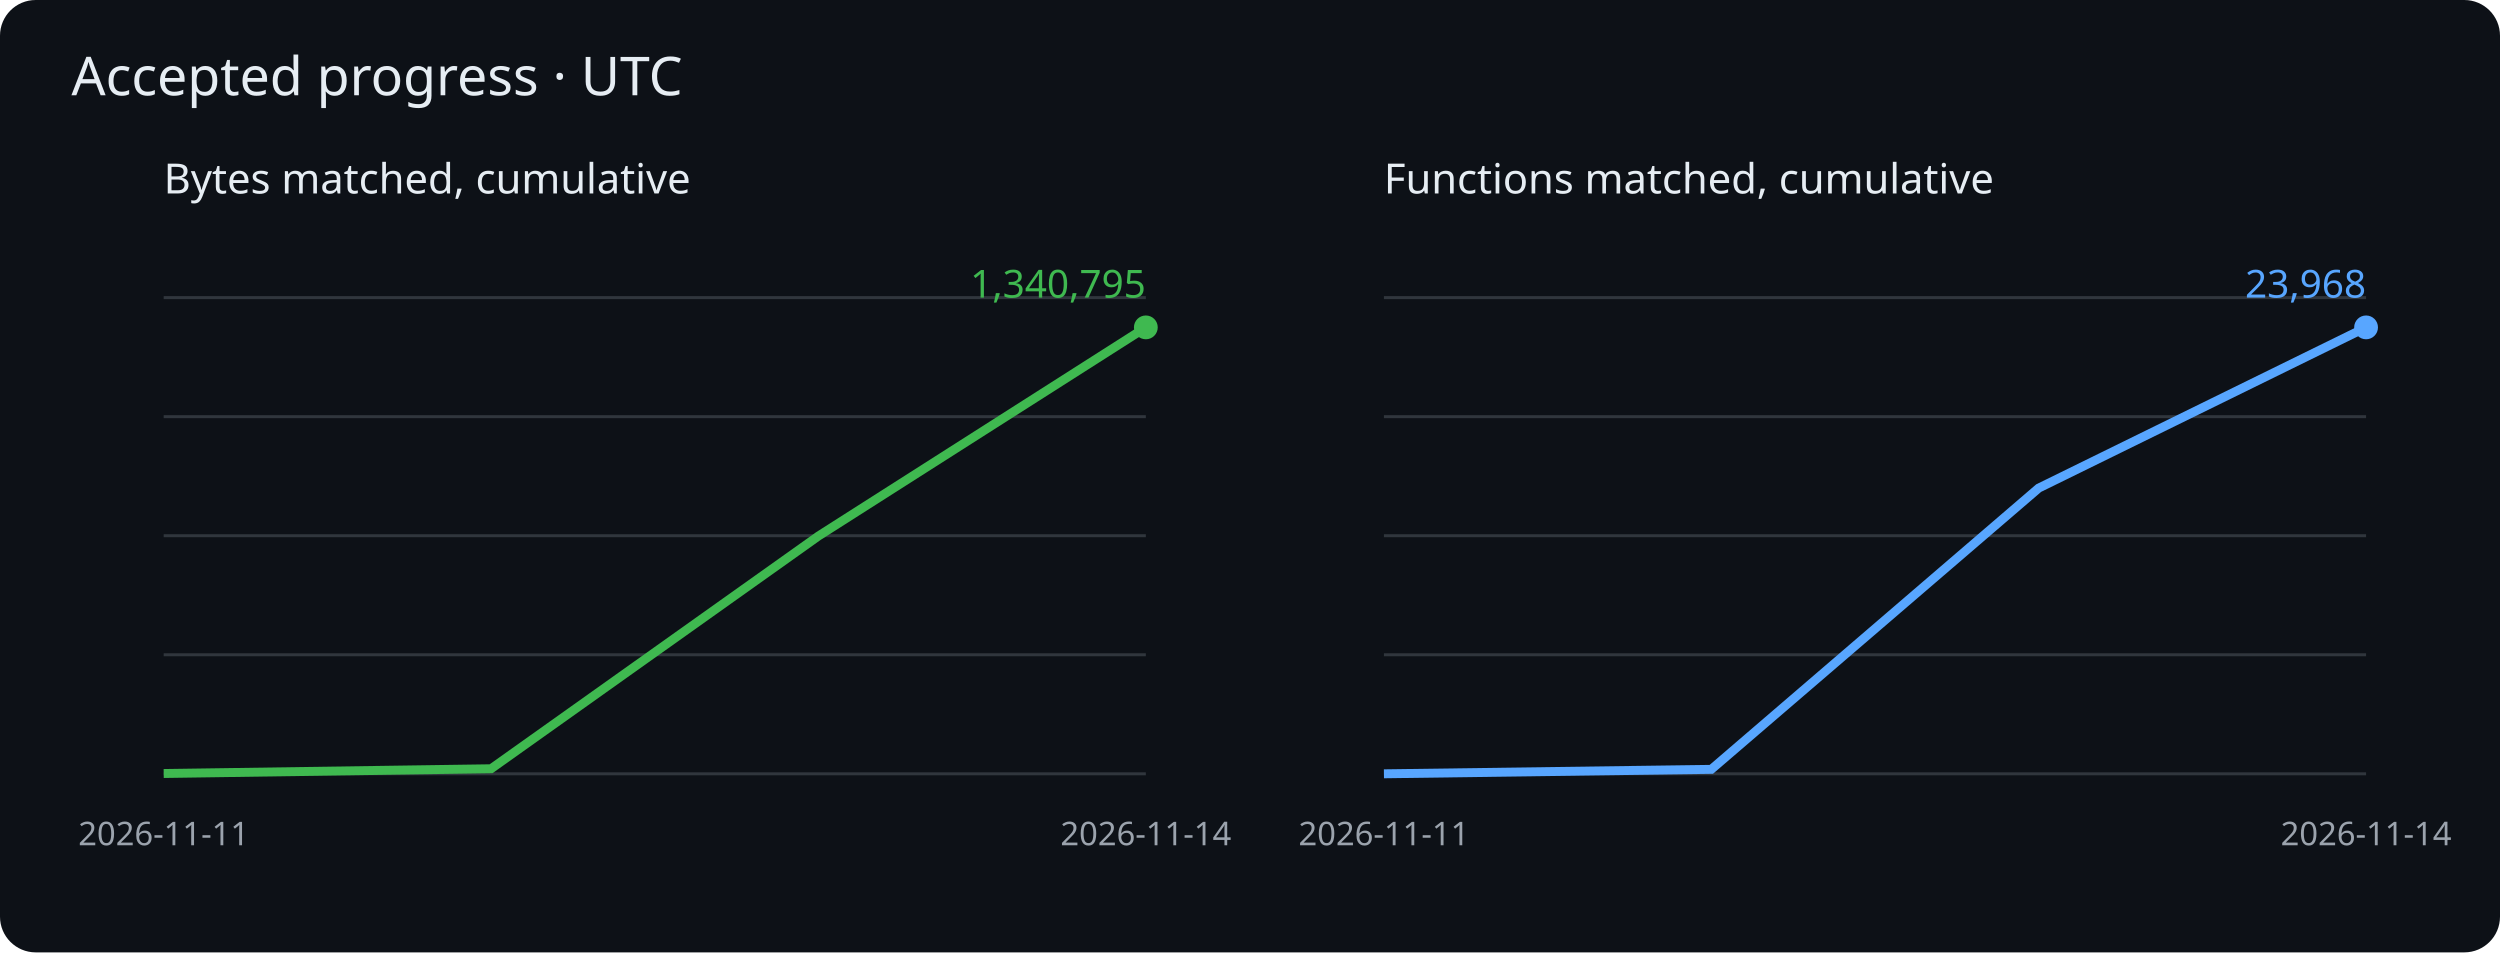
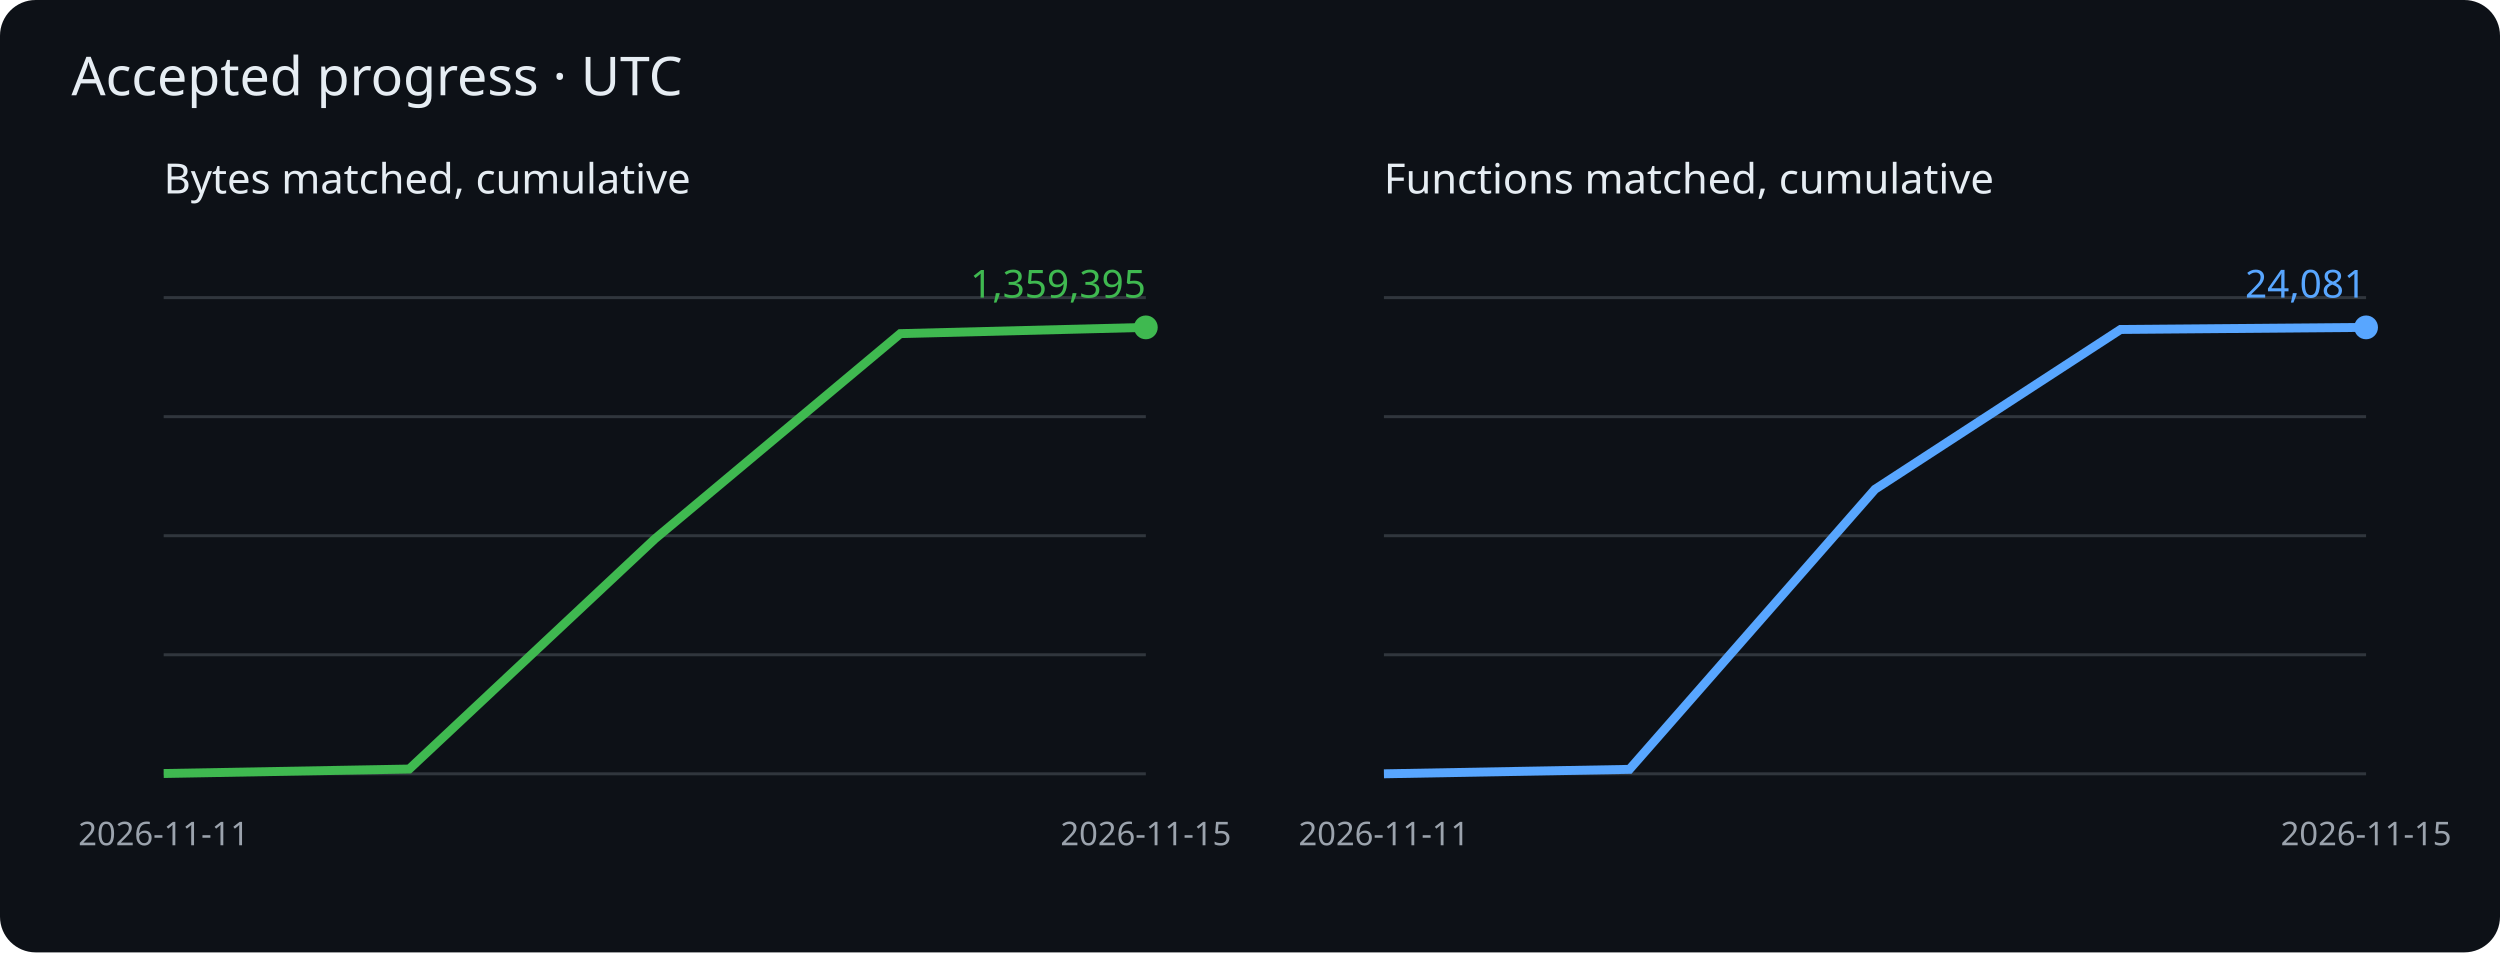
<svg xmlns="http://www.w3.org/2000/svg" viewBox="0 0 840 320" role="img" aria-label="Cumulative matched bytes and functions">
  <rect width="840" height="320" rx="12" fill="#0d1117" />
  <g font-family="sans-serif">
    <text x="24" y="32" fill="#e6edf3" font-size="18">Accepted progress · UTC</text>
    <text x="55" y="65" fill="#e6edf3" font-size="14">Bytes matched, cumulative</text>
    <path d="M55 260h330" stroke="#30363d" />
    <path d="M55 220h330" stroke="#30363d" />
    <path d="M55 180h330" stroke="#30363d" />
    <path d="M55 140h330" stroke="#30363d" />
    <path d="M55 100h330" stroke="#30363d" />
-     <polyline points="55.0,259.9 165.0,258.3 275.0,180.1 385.0,110.0" fill="none" stroke="#3fb950" stroke-width="3" />
+     <polyline points="55.0,259.9 137.5,258.4 220.0,181.1 302.5,112.1 385.0,110.0" fill="none" stroke="#3fb950" stroke-width="3" />
    <circle cx="385.0" cy="110.0" r="4" fill="#3fb950" />
-     <text x="385.0" y="100.0" text-anchor="end" fill="#3fb950" font-size="13">1,340,795</text>
+     <text x="385.0" y="100.0" text-anchor="end" fill="#3fb950" font-size="13">1,359,395</text>
    <text x="55.0" y="284" fill="#9ba3ad" font-size="11" text-anchor="middle">2026-11-11</text>
-     <text x="385.0" y="284" fill="#9ba3ad" font-size="11" text-anchor="middle">2026-11-14</text>
+     <text x="385.0" y="284" fill="#9ba3ad" font-size="11" text-anchor="middle">2026-11-15</text>
    <text x="465" y="65" fill="#e6edf3" font-size="14">Functions matched, cumulative</text>
    <path d="M465 260h330" stroke="#30363d" />
    <path d="M465 220h330" stroke="#30363d" />
    <path d="M465 180h330" stroke="#30363d" />
    <path d="M465 140h330" stroke="#30363d" />
    <path d="M465 100h330" stroke="#30363d" />
-     <polyline points="465.0,260.0 575.0,258.5 685.0,164.0 795.0,110.0" fill="none" stroke="#58a6ff" stroke-width="3" />
+     <polyline points="465.0,260.0 547.5,258.5 630.0,164.4 712.5,110.7 795.0,110.0" fill="none" stroke="#58a6ff" stroke-width="3" />
    <circle cx="795.0" cy="110.0" r="4" fill="#58a6ff" />
-     <text x="795.0" y="100.0" text-anchor="end" fill="#58a6ff" font-size="13">23,968</text>
+     <text x="795.0" y="100.0" text-anchor="end" fill="#58a6ff" font-size="13">24,081</text>
    <text x="465.0" y="284" fill="#9ba3ad" font-size="11" text-anchor="middle">2026-11-11</text>
-     <text x="795.0" y="284" fill="#9ba3ad" font-size="11" text-anchor="middle">2026-11-14</text>
+     <text x="795.0" y="284" fill="#9ba3ad" font-size="11" text-anchor="middle">2026-11-15</text>
  </g>
</svg>
